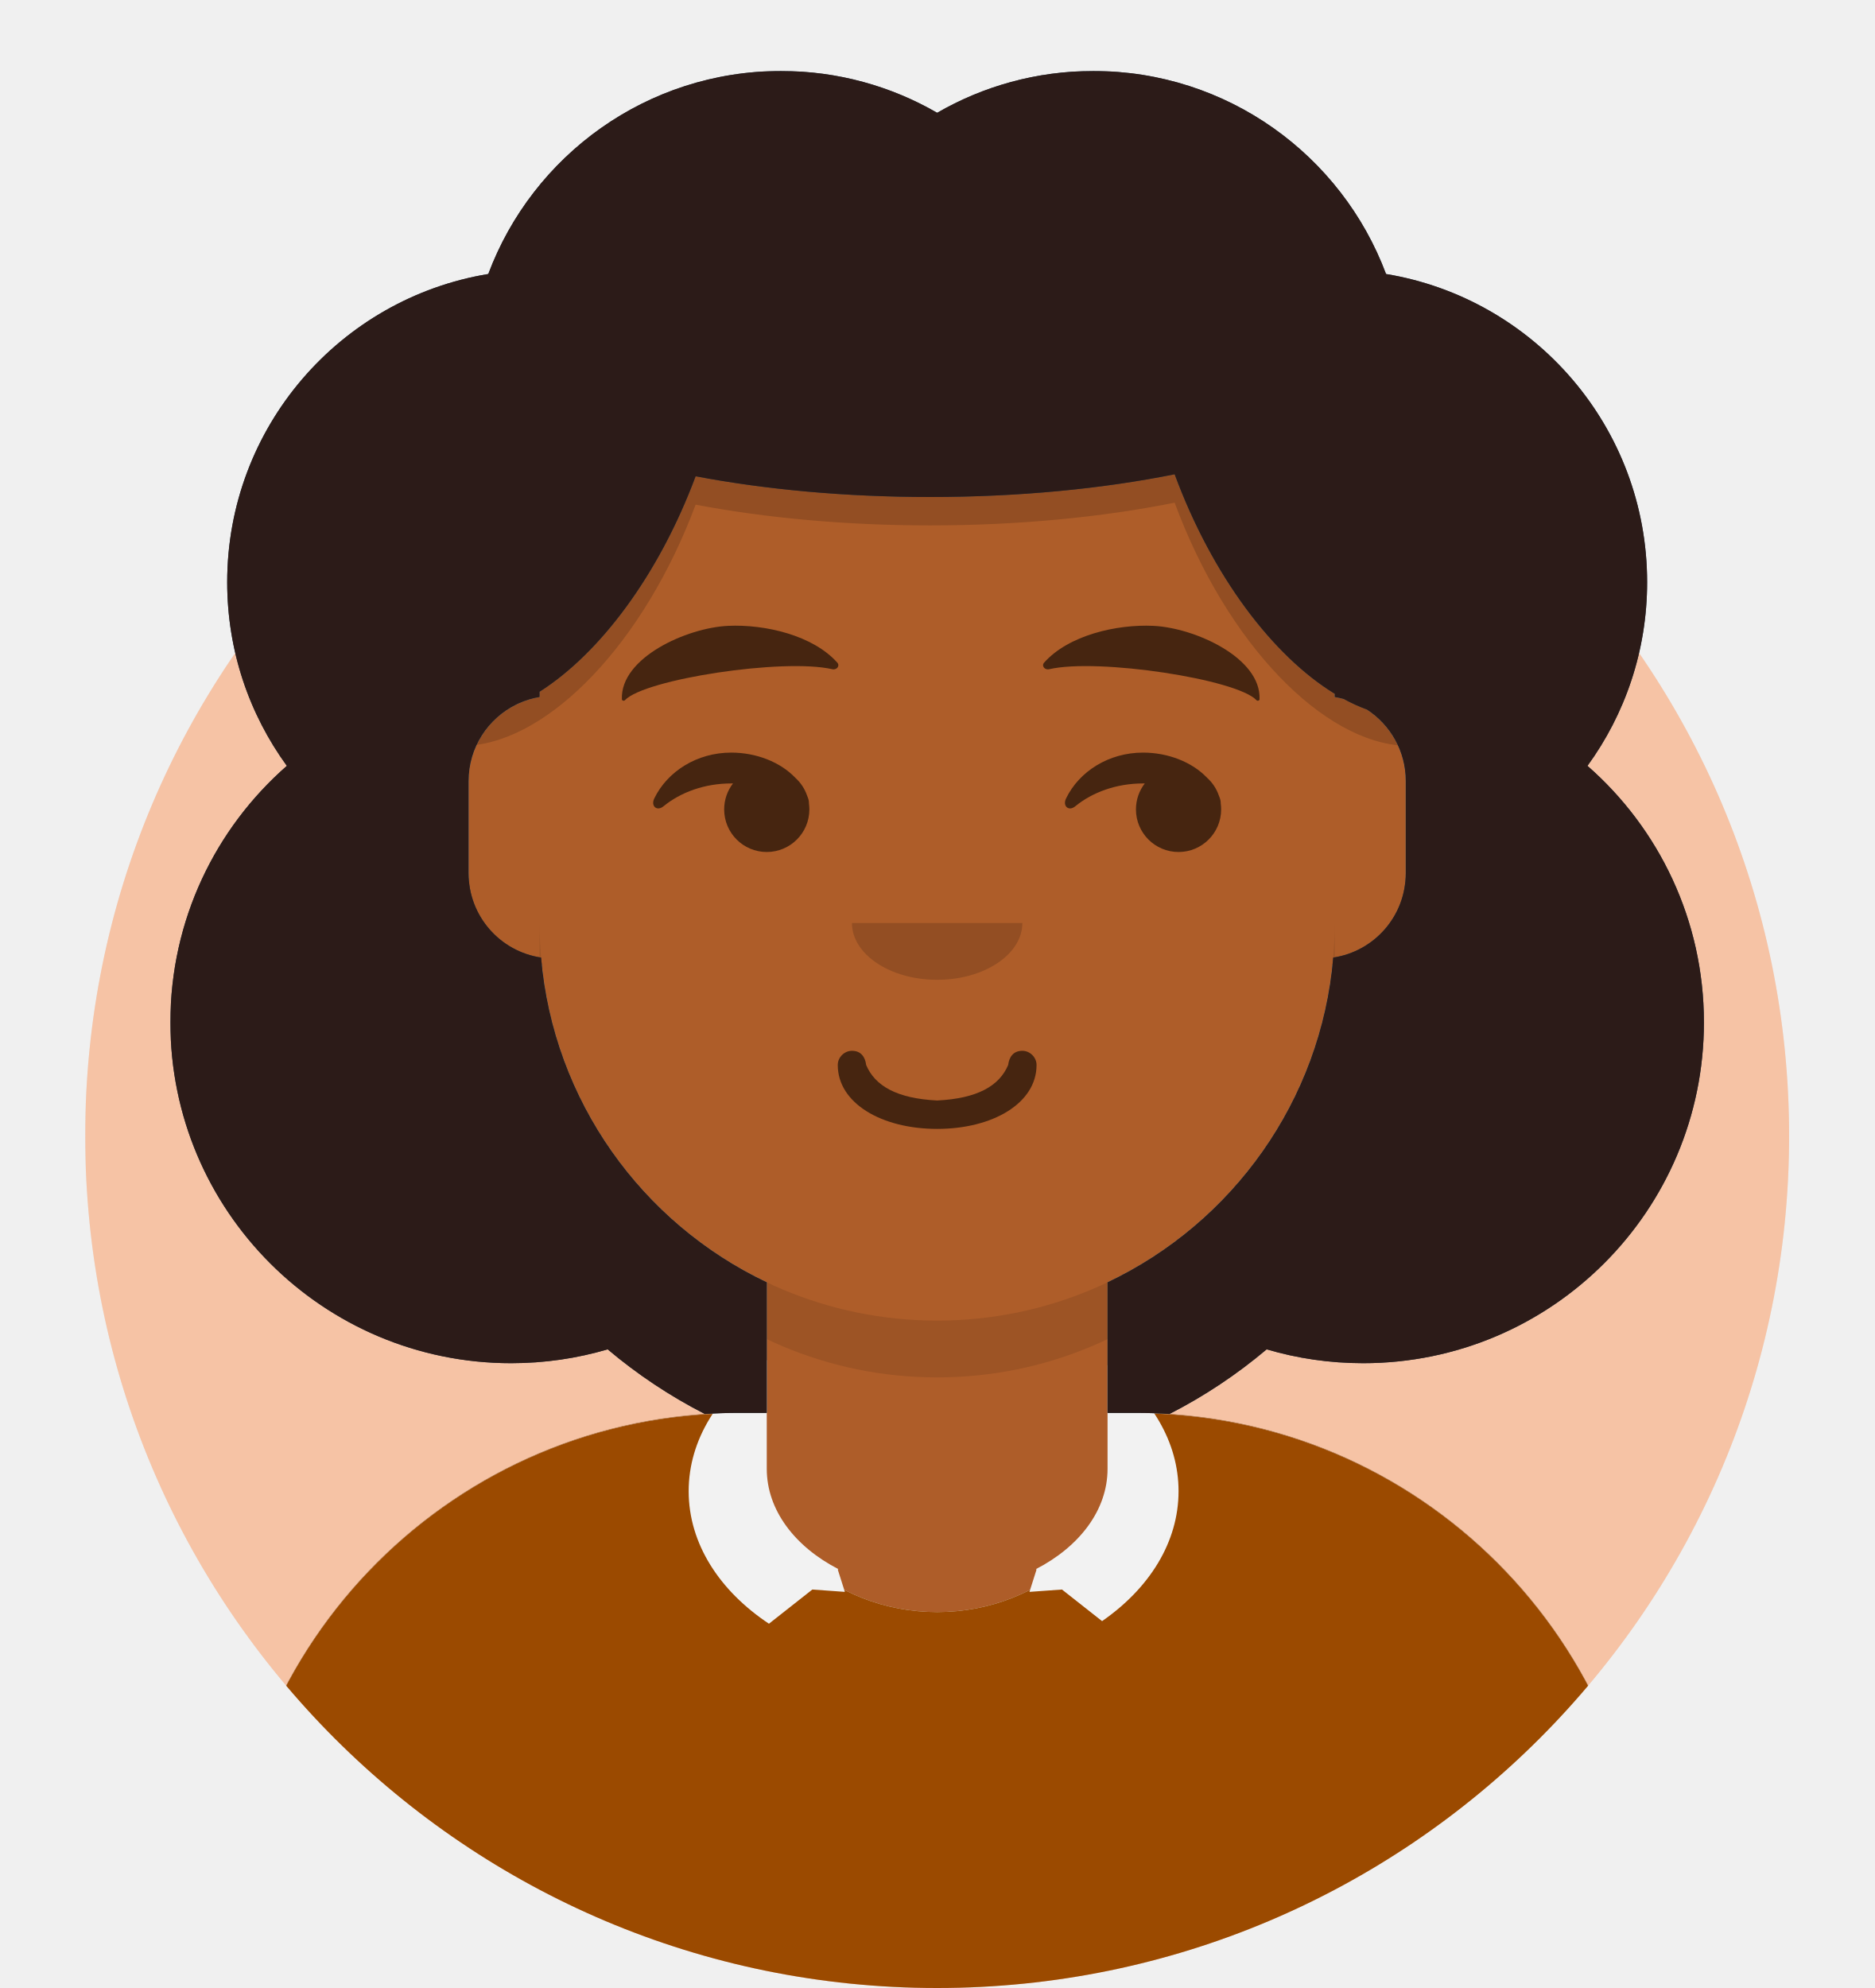
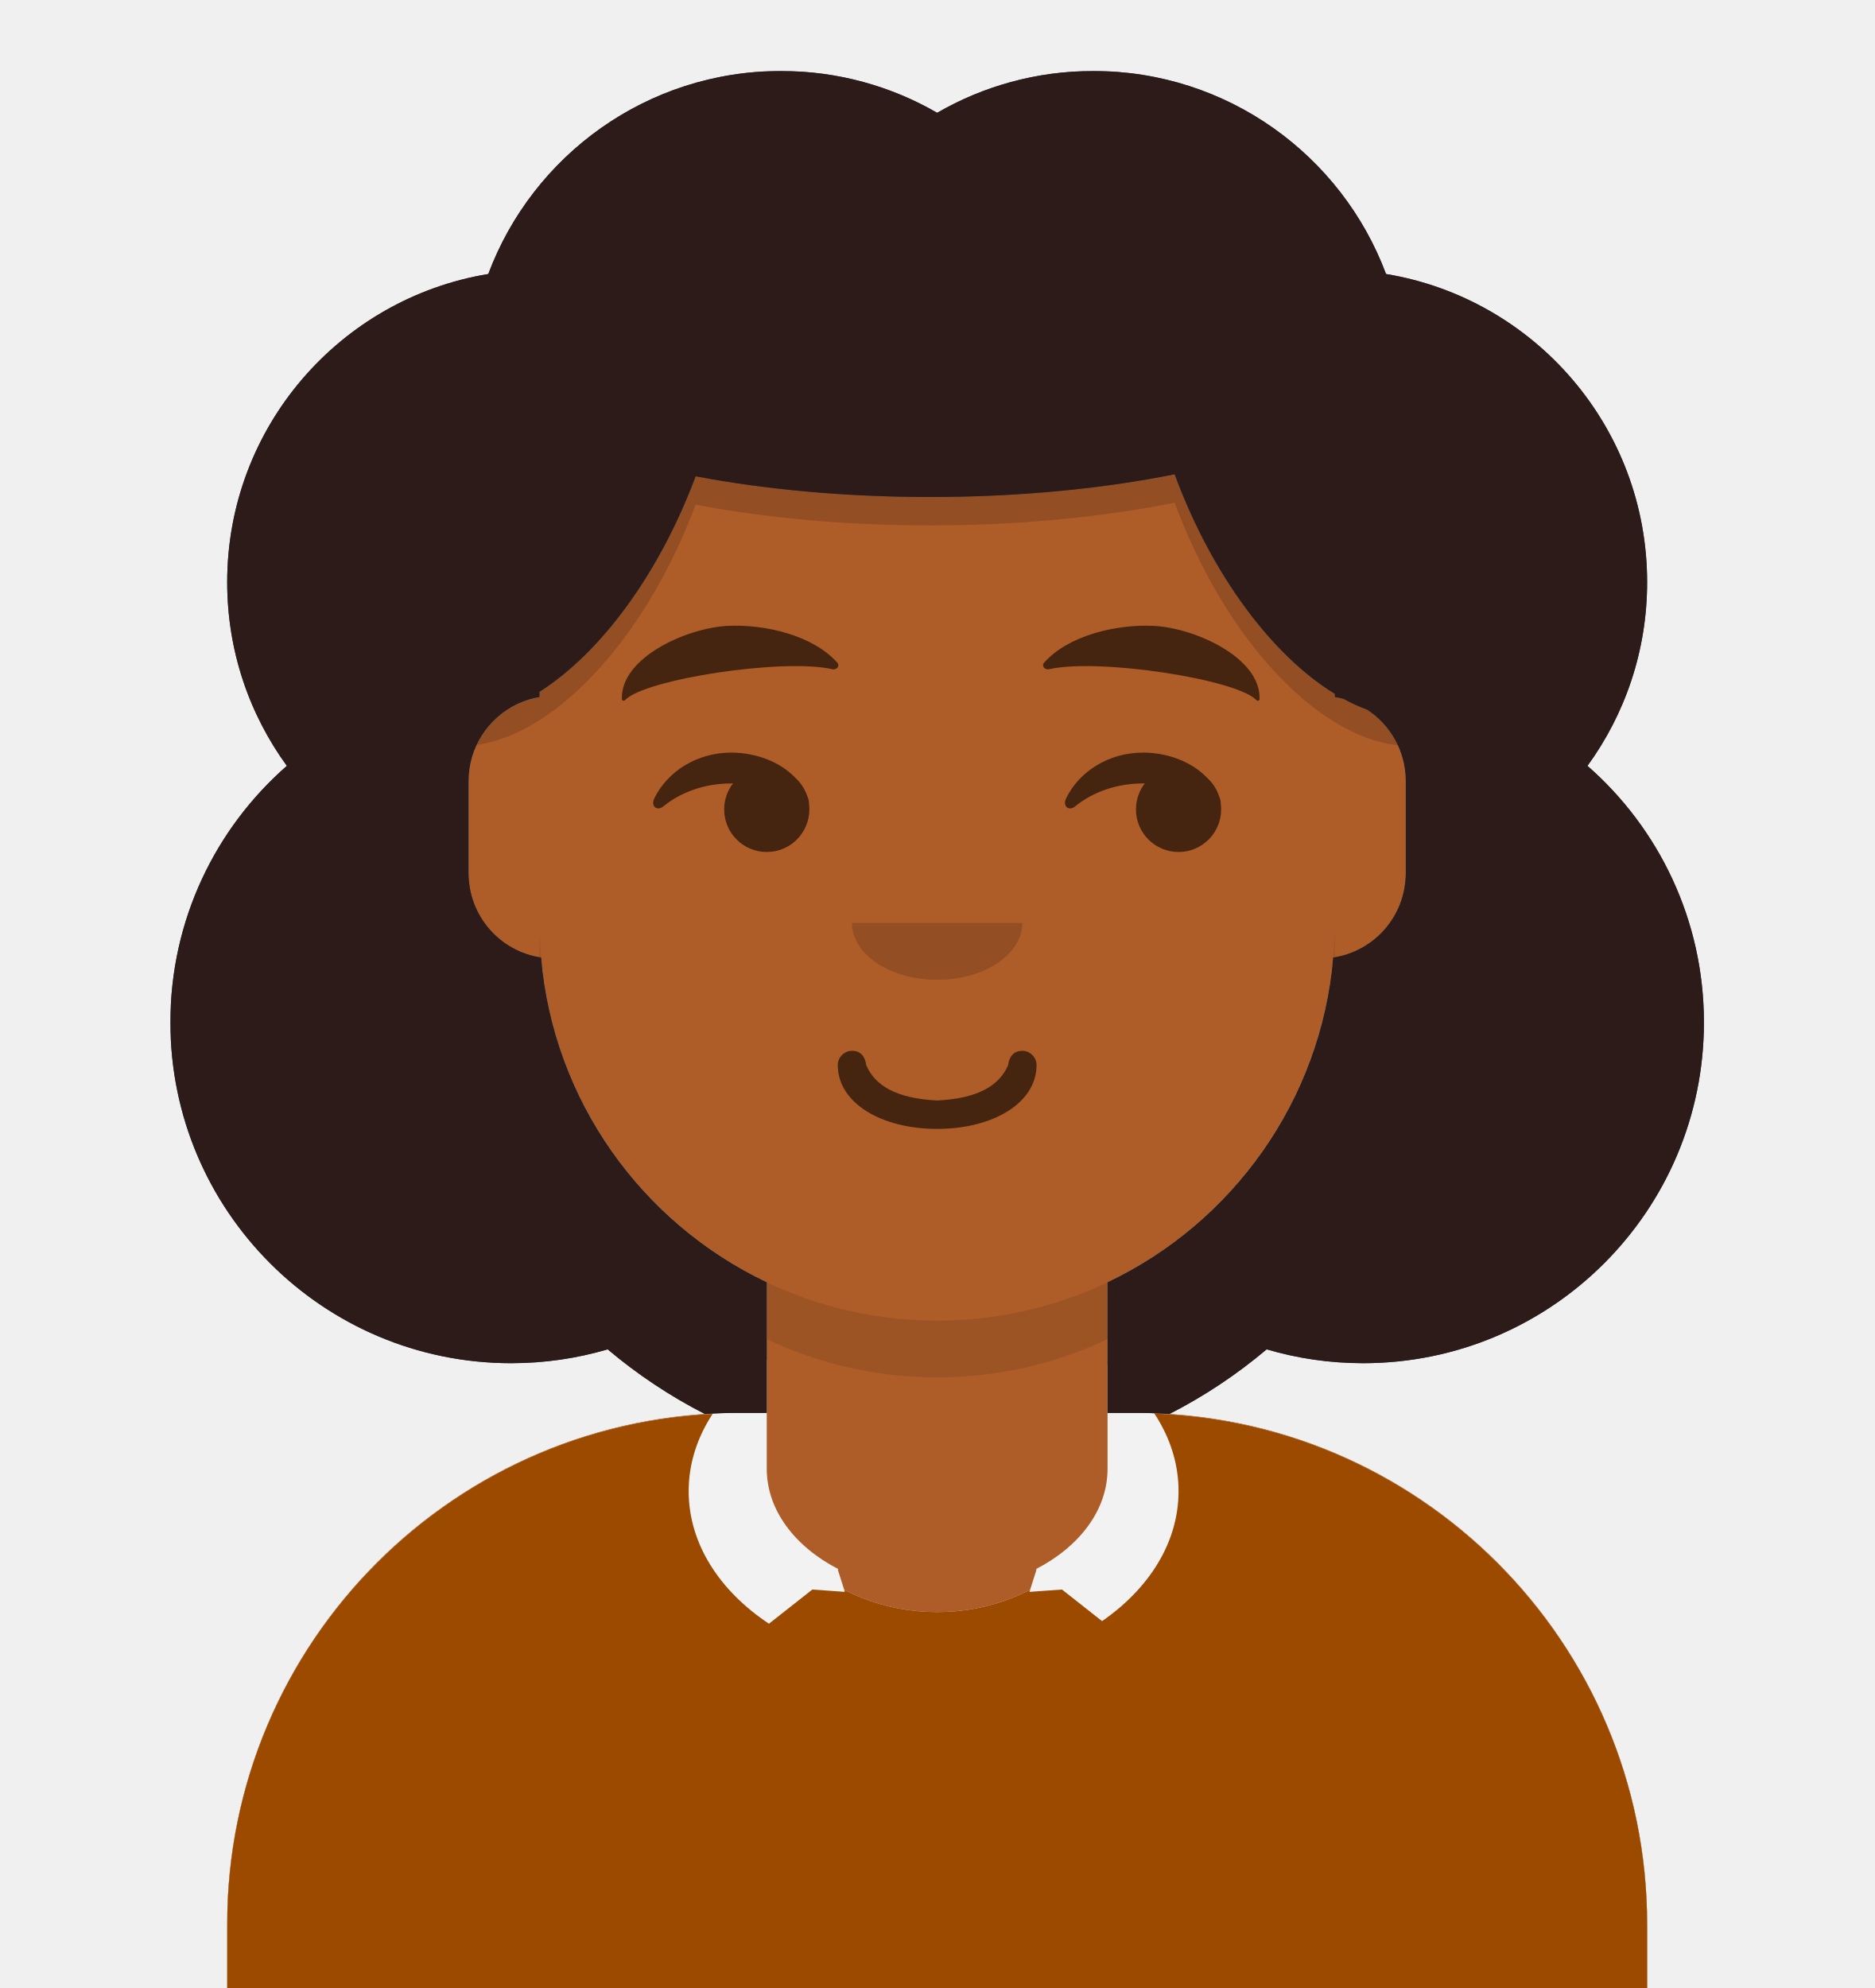
<svg xmlns="http://www.w3.org/2000/svg" xmlns:xlink="http://www.w3.org/1999/xlink" width="264px" height="280px" viewBox="0 0 264 280" version="1.1">
  <defs>
    <circle id="react-path-44" cx="120" cy="120" r="120" />
    <path d="M12,160 C12,226.274 65.726,280 132,280 C198.274,280 252,226.274 252,160 L264,160 L264,-1.42108547e-14 L-3.19744231e-14,-1.42108547e-14 L-3.19744231e-14,160 L12,160 Z" id="react-path-45" />
    <path d="M124,144.611 L124,163 L128,163 L128,163 C167.765,163 200,195.235 200,235 L200,244 L0,244 L0,235 C-4.86974701e-15,195.235 32.235,163 72,163 L72,163 L76,163 L76,144.611 C58.763,136.422 46.372,119.687 44.305,99.881 C38.48,99.058 34,94.052 34,88 L34,74 C34,68.054 38.325,63.118 44,62.166 L44,56 L44,56 C44,25.072 69.072,5.68137151e-15 100,0 L100,0 L100,0 C130.928,-5.68137151e-15 156,25.072 156,56 L156,62.166 C161.675,63.118 166,68.054 166,74 L166,88 C166,94.052 161.52,99.058 155.695,99.881 C153.628,119.687 141.237,136.422 124,144.611 Z" id="react-path-46" />
  </defs>
  <g id="Avataaar" stroke="none" stroke-width="1" fill="none" fill-rule="evenodd">
    <g transform="translate(-825, -1100)" id="Avataaar/Circle">
      <g transform="translate(825, 1100)">
-         <g id="Circle" stroke-width="1" fill-rule="evenodd" transform="translate(12, 40)">
-           <mask id="react-mask-47" fill="white">
-             <use xlink:href="#react-path-44" />
-           </mask>
-           <use id="Circle-Background" fill="#E6E6E6" xlink:href="#react-path-44" />
-           <g id="Color/Palette/Blue-01" mask="url(#react-mask-47)" fill="#F6C3A5">
-             <rect id="🖍Color" x="0" y="0" width="240" height="240" />
-           </g>
-         </g>
-         <mask id="react-mask-48" fill="white">
-           <use xlink:href="#react-path-45" />
-         </mask>
        <g id="Mask" />
        <g id="Avataaar" stroke-width="1" fill-rule="evenodd" mask="url(#react-mask-48)">
          <g id="Body" transform="translate(32, 36)">
            <mask id="react-mask-49" fill="white">
              <use xlink:href="#react-path-46" />
            </mask>
            <use fill="#D0C6AC" xlink:href="#react-path-46" />
            <g id="Skin/👶🏽-03-Brown" mask="url(#react-mask-49)" fill="#AE5D29">
              <g transform="translate(0, 0)" id="Color">
                <rect x="0" y="0" width="264" height="280" />
              </g>
            </g>
            <path d="M156,79 L156,102 C156,132.928 130.928,158 100,158 C69.072,158 44,132.928 44,102 L44,79 L44,94 C44,124.928 69.072,150 100,150 C130.928,150 156,124.928 156,94 L156,79 Z" id="Neck-Shadow" fill-opacity="0.1" fill="#000000" mask="url(#react-mask-49)" />
          </g>
          <g id="Clothing/Collar-+-Sweater" transform="translate(0, 170)">
            <defs>
              <path d="M105.192,29.052 L104,29.052 L104,29.052 C64.235,29.052 32,61.287 32,101.052 L32,110 L232,110 L232,101.052 C232,61.287 199.765,29.052 160,29.052 L160,29.052 L158.808,29.052 C158.935,30.035 159,31.036 159,32.052 C159,45.859 146.912,57.052 132,57.052 C117.088,57.052 105,45.859 105,32.052 C105,31.036 105.065,30.035 105.192,29.052 Z" id="react-path-50" />
            </defs>
            <mask id="react-mask-51" fill="white">
              <use xlink:href="#react-path-50" />
            </mask>
            <use id="Clothes" fill="#E6E6E6" fill-rule="evenodd" xlink:href="#react-path-50" />
            <g id="Color/Palette/Gray-01" mask="url(#react-mask-51)" fill-rule="evenodd" fill="#9B4A00">
              <rect id="🖍Color" x="0" y="0" width="264" height="110" />
            </g>
            <path d="M156,22.279 C162.182,26.835 166,33.106 166,40.028 C166,47.233 161.863,53.733 155.229,58.327 L149.579,53.876 L145,54.208 L146,51.057 L145.922,50.996 C152.022,47.853 156,42.7 156,36.877 L156,22.279 Z M108,21.571 C101.233,26.174 97,32.74 97,40.028 C97,47.426 101.362,54.08 108.308,58.692 L114.421,53.876 L119,54.208 L118,51.057 L118.078,50.996 C111.978,47.853 108,42.7 108,36.877 L108,21.571 Z" id="Collar" fill="#F2F2F2" fill-rule="evenodd" />
          </g>
          <g id="Face" transform="translate(76, 82)" fill="#000000">
            <g id="Mouth/Twinkle" transform="translate(2, 52)" fill-opacity="0.6" fill-rule="nonzero" fill="#000000">
              <path d="M40,16 C40,21.372 46.158,25 54,25 C61.842,25 68,21.372 68,16 C68,14.895 67.05,14 66,14 C64.707,14 64.13,14.905 64,16 C62.758,18.938 59.683,20.716 54,21 C48.317,20.716 45.242,18.938 44,16 C43.87,14.905 43.293,14 42,14 C40.95,14 40,14.895 40,16 Z" id="Mouth" />
            </g>
            <g id="Nose/Default" transform="translate(28, 40)" fill-opacity="0.16">
              <path d="M16,8 C16,12.418 21.373,16 28,16 L28,16 C34.627,16 40,12.418 40,8" id="Nose" />
            </g>
            <g id="Eyes/Side-😒" transform="translate(0, 8)" fill-opacity="0.6">
              <path d="M27.241,20.346 C26.463,21.357 26,22.625 26,24 C26,27.314 28.686,30 32,30 C35.314,30 38,27.314 38,24 C38,23.71 37.979,23.424 37.94,23.145 C37.947,22.923 37.91,22.671 37.815,22.407 C37.77,22.281 37.722,22.157 37.671,22.035 C37.337,21.072 36.765,20.22 36.025,19.551 C33.899,17.317 30.506,16 26.998,16 C22.164,16 18.007,18.649 16.16,22.447 C15.62,23.558 16.547,24.3 17.438,23.572 C19.874,21.579 23.257,20.344 26.998,20.344 C27.079,20.344 27.16,20.344 27.241,20.346 Z" id="Eye" />
              <path d="M85.241,20.346 C84.463,21.357 84,22.625 84,24 C84,27.314 86.686,30 90,30 C93.314,30 96,27.314 96,24 C96,23.71 95.979,23.424 95.94,23.145 C95.947,22.923 95.91,22.671 95.815,22.407 C95.77,22.281 95.722,22.157 95.671,22.035 C95.337,21.072 94.765,20.22 94.025,19.551 C91.899,17.317 88.506,16 84.998,16 C80.164,16 76.007,18.649 74.16,22.447 C73.62,23.558 74.547,24.3 75.438,23.572 C77.874,21.579 81.257,20.344 84.998,20.344 C85.079,20.344 85.16,20.344 85.241,20.346 Z" id="Eye" />
            </g>
            <g id="Eyebrow/Natural/Default-Natural" fill-opacity="0.6">
              <path d="M26.039,6.21 C20.278,6.983 11.293,12.005 12.044,17.818 C12.069,18.008 12.357,18.067 12.481,17.908 C14.967,14.72 34.193,10.037 41.194,11.015 C41.835,11.104 42.258,10.443 41.821,10.03 C38.077,6.495 31.2,5.512 26.039,6.21" id="Eyebrow" transform="translate(27, 12) rotate(5) translate(-27, -12) " />
              <path d="M85.039,6.21 C79.278,6.983 70.293,12.005 71.044,17.818 C71.069,18.008 71.357,18.067 71.481,17.908 C73.967,14.72 93.193,10.037 100.194,11.015 C100.835,11.104 101.258,10.443 100.821,10.03 C97.077,6.495 90.2,5.512 85.039,6.21" id="Eyebrow" transform="translate(86, 12) scale(-1, 1) rotate(5) translate(-86, -12) " />
            </g>
          </g>
          <g id="Top" stroke-width="1" fill-rule="evenodd">
            <defs>
              <rect id="react-path-54" x="0" y="0" width="264" height="280" />
              <path d="M48.725,89.219 C44.742,91.171 42,95.265 42,100 L42,113 C42,119.019 46.431,124.002 52.209,124.867 C53.952,145.115 66.469,162.283 84,170.611 L84,189 L80,189 L80,189 C78.414,189 76.839,189.051 75.279,189.152 C70.362,186.64 65.772,183.578 61.59,180.049 C57.281,181.319 52.72,182 48,182 C21.49,182 0,160.51 0,134 C0,119.591 6.349,106.665 16.402,97.866 C11.118,90.606 8,81.667 8,72 C8,50.161 23.911,32.038 44.774,28.591 C51.019,11.89 67.121,0 86,0 C94.014,0 101.528,2.143 108,5.886 C114.472,2.143 121.986,0 130,0 C148.879,0 164.981,11.89 171.226,28.591 C192.089,32.038 208,50.161 208,72 C208,81.667 204.882,90.606 199.598,97.866 C209.651,106.665 216,119.591 216,134 C216,160.51 194.51,182 168,182 C163.28,182 158.719,181.319 154.41,180.049 C150.228,183.578 145.638,186.64 140.721,189.152 C139.161,189.051 137.586,189 136,189 L136,189 L132,189 L132,170.611 C149.531,162.283 162.048,145.115 163.791,124.867 C169.569,124.002 174,119.019 174,113 L174,100 C174,95.778 171.82,92.066 168.524,89.927 C167.451,89.534 166.37,89.042 165.289,88.456 C164.869,88.337 164.438,88.239 164,88.166 L164,87.713 C155.319,82.41 146.765,71.175 141.45,56.799 C131.312,58.835 119.547,60 107,60 C95.039,60 83.788,58.941 73.981,57.079 C68.755,71.064 60.464,82.043 52,87.423 L52,88.166 C50.978,88.337 49.999,88.638 49.082,89.051 C48.963,89.108 48.844,89.164 48.725,89.219 Z" id="react-path-55" />
            </defs>
            <mask id="react-mask-52" fill="white">
              <use xlink:href="#react-path-54" />
            </mask>
            <g id="Mask" />
            <g id="Top/Long-Hair/Curly" mask="url(#react-mask-52)">
              <g transform="translate(-1, 0)">
                <path d="M105.985,27.764 C114.013,26.627 122.796,26 132,26 C142.358,26 152.183,26.794 160.999,28.216 C183.452,38.75 199,61.559 199,88 L199,105.044 C187.462,104.673 173.831,90.764 166.45,70.799 C156.312,72.835 144.547,74 132,74 C120.039,74 108.788,72.941 98.981,71.079 C91.676,90.627 78.383,104.302 67,105.022 L67,88 L67,88 C67,61.175 83.004,38.087 105.985,27.764 Z" id="Shadow" fill-opacity="0.16" fill="#000000" fill-rule="evenodd" />
                <g id="Hair" stroke-width="1" fill="none" fill-rule="evenodd" transform="translate(25, 10)">
                  <mask id="react-mask-53" fill="white">
                    <use xlink:href="#react-path-55" />
                  </mask>
                  <use id="Curly!" fill="#314756" xlink:href="#react-path-55" />
                  <g id="Skin/👶🏽-03-Brown" mask="url(#react-mask-53)" fill="#2C1B18">
                    <g transform="translate(0, 0) " id="Color">
                      <rect x="0" y="0" width="264" height="280" />
                    </g>
                  </g>
                </g>
              </g>
            </g>
          </g>
        </g>
      </g>
    </g>
  </g>
</svg>
